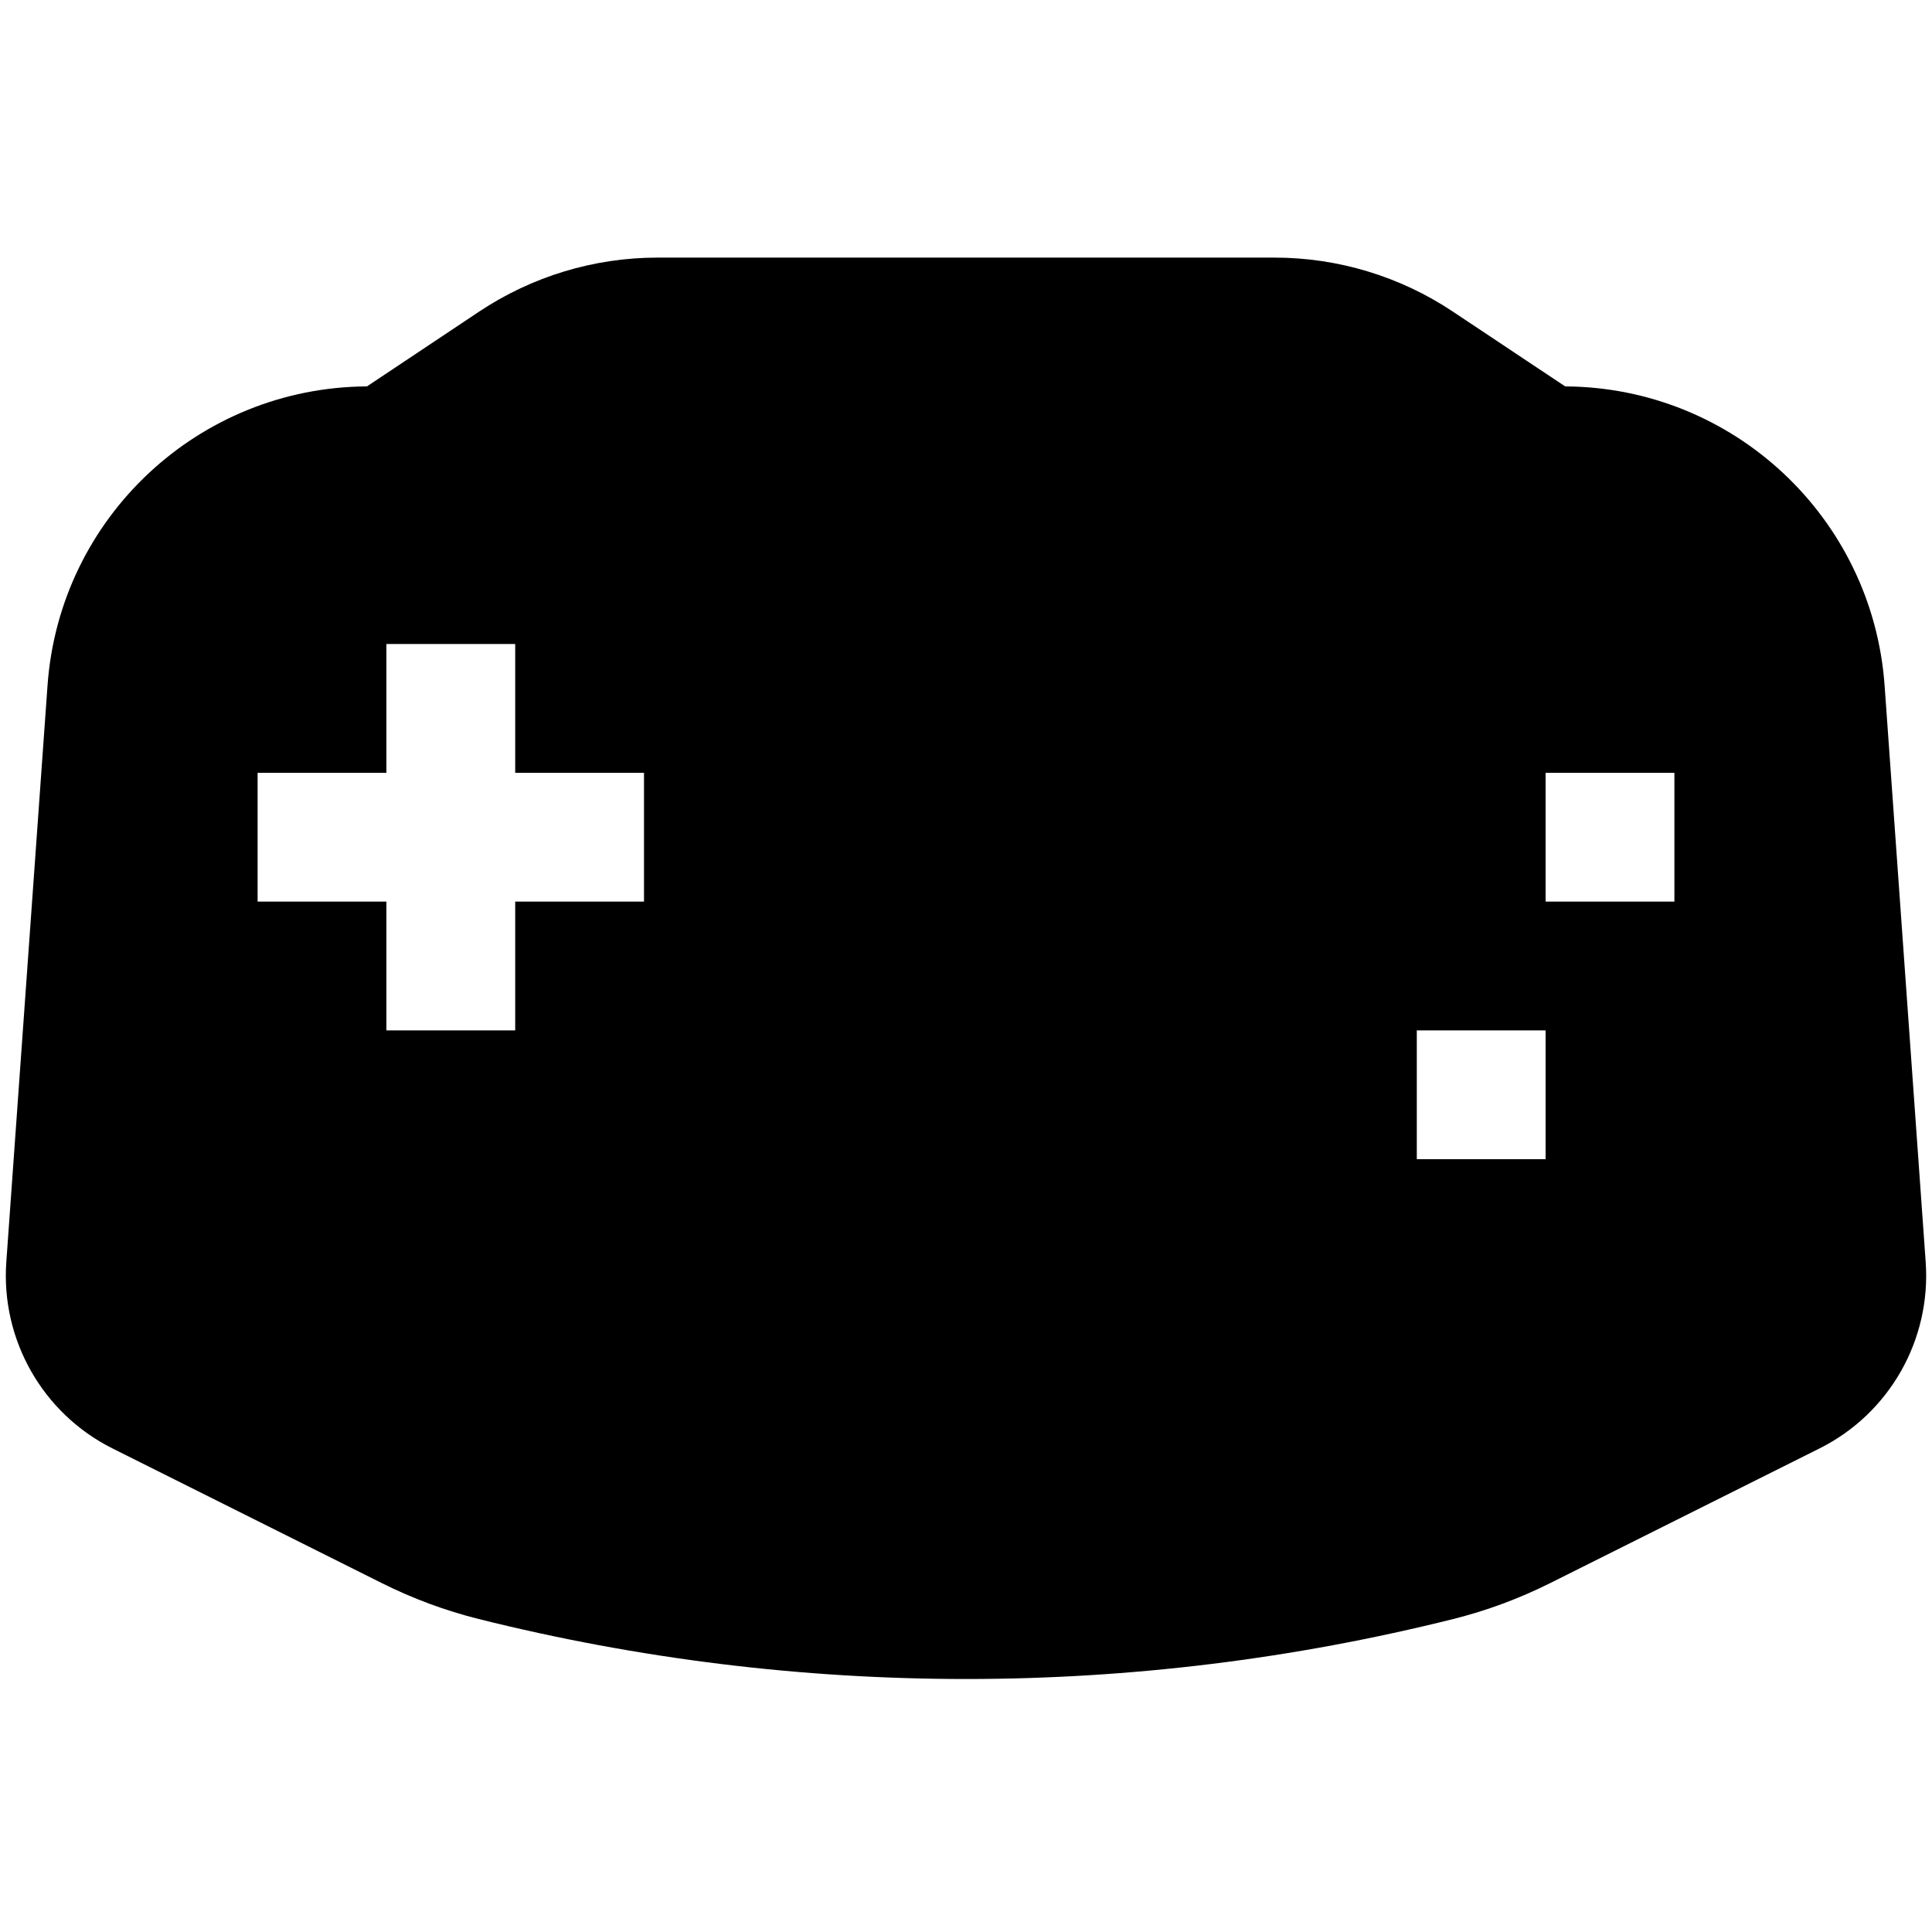
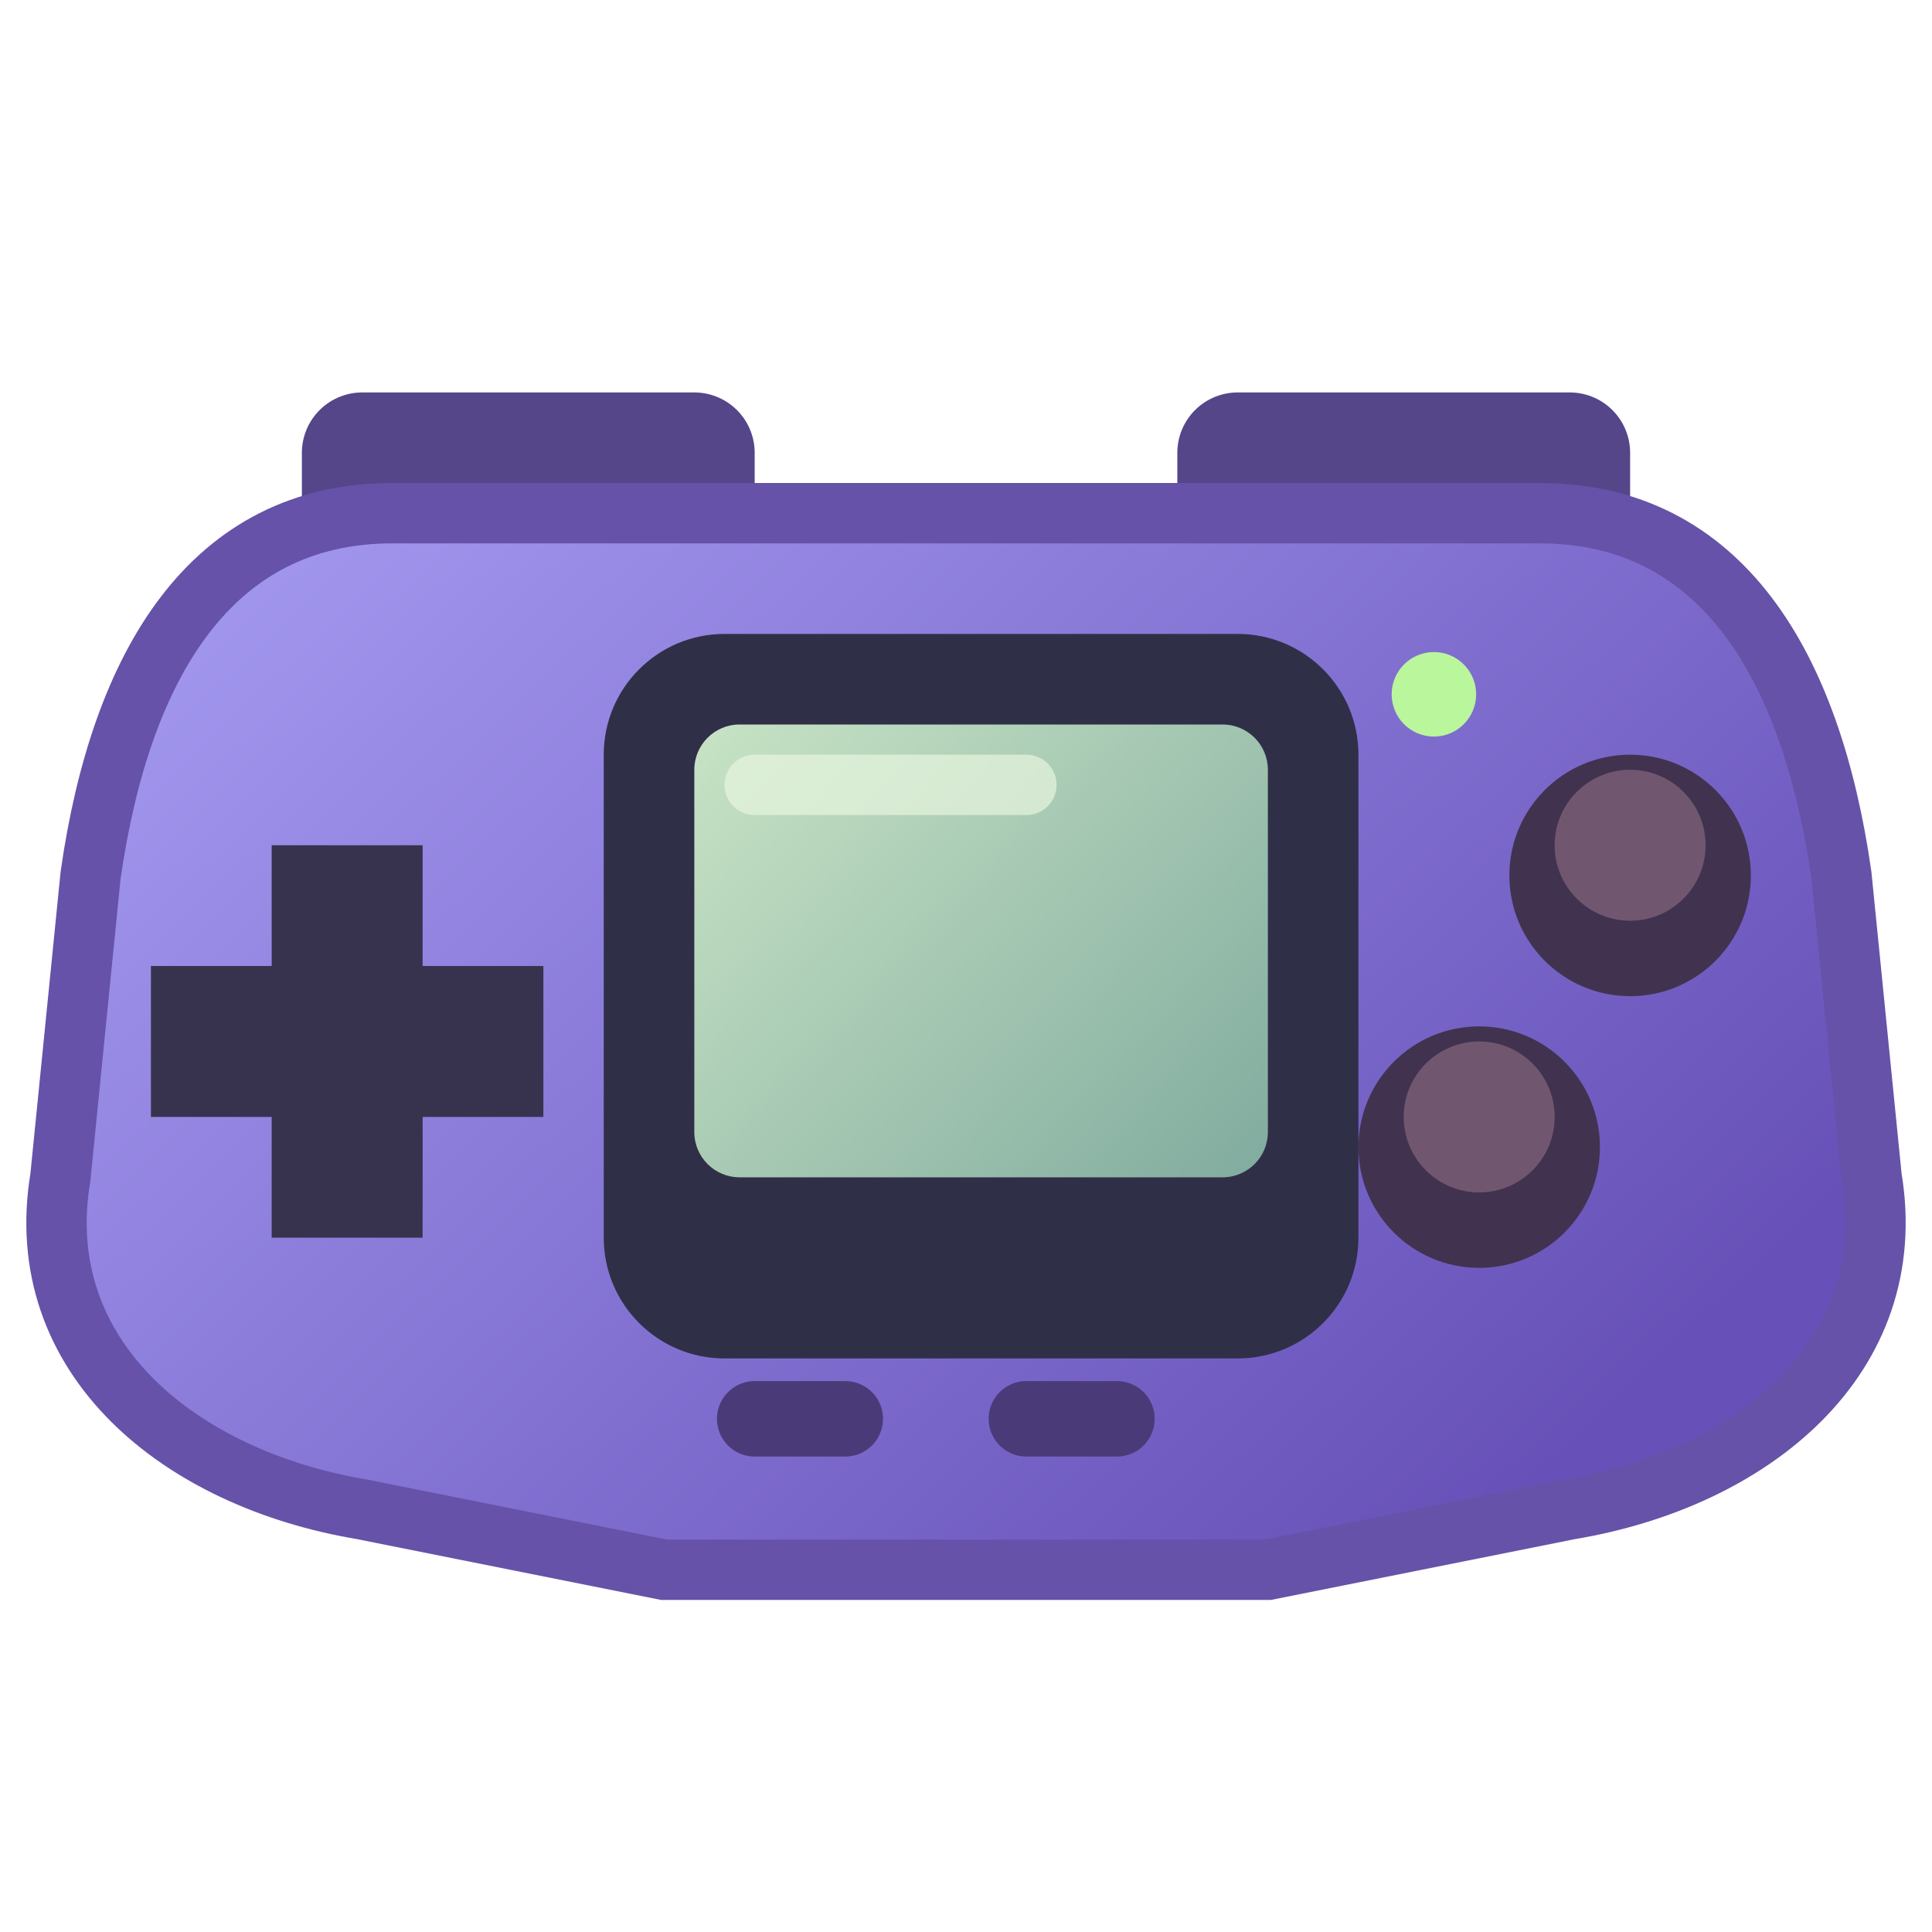
- <svg xmlns="http://www.w3.org/2000/svg" width="800px" height="800px" viewBox="0 0 15 15" fill="none">
-   <path fill-rule="evenodd" clip-rule="evenodd" d="M3.719 2.42C4.13 2.146 4.612 2 5.106 2H9.895C10.388 2 10.871 2.146 11.281 2.42L12.152 3C13.457 3.007 14.538 4.018 14.632 5.322L14.951 9.798C14.994 10.403 14.669 10.975 14.126 11.246L12.036 12.291C11.796 12.411 11.543 12.505 11.283 12.57C8.799 13.191 6.201 13.191 3.717 12.57C3.457 12.505 3.204 12.411 2.964 12.291L0.874 11.246C0.332 10.975 0.006 10.403 0.049 9.798L0.369 5.322C0.462 4.018 1.543 3.007 2.849 3L3.719 2.42ZM3 8V7H2V6H3V5H4V6H5V7H4V8H3ZM13 7H12V6H13V7ZM11 9H12V8H11V9Z" fill="#000000" />
+ <svg xmlns="http://www.w3.org/2000/svg" viewBox="0 0 64 64" fill="none">
+   <defs>
+     <linearGradient id="shell" x1="12" y1="14" x2="48" y2="52" gradientUnits="userSpaceOnUse">
+       <stop stop-color="#A297EF" />
+       <stop offset="1" stop-color="#6751B8" />
+     </linearGradient>
+     <linearGradient id="screen" x1="24" y1="23" x2="41" y2="39" gradientUnits="userSpaceOnUse">
+       <stop stop-color="#C8E3C5" />
+       <stop offset="1" stop-color="#83ADA0" />
+     </linearGradient>
+   </defs>
+   <path d="M12 18V15H23V18M41 18V15H52V18" stroke="#55468A" stroke-width="4" stroke-linejoin="round" />
+   <path d="M13 17H51C57 17 60 22 61 29L62 39C63 45 58 49 52 50L42 52H22L12 50C6 49 1 45 2 39L3 29C4 22 7 17 13 17Z" fill="url(#shell)" stroke="#6652A8" stroke-width="2" />
+   <rect x="20" y="21" width="25" height="24" rx="4" fill="#302F48" />
+   <rect x="23" y="24" width="19" height="15" rx="1.5" fill="url(#screen)" />
+   <path d="M25 26H34" stroke="#E7F5DE" stroke-width="2" stroke-linecap="round" opacity=".7" />
+   <path d="M9 28H14V32H18V37H14V41H9V37H5V32H9V28Z" fill="#37334E" />
+   <circle cx="54" cy="29" r="4" fill="#41334F" />
+   <circle cx="49" cy="38" r="4" fill="#41334F" />
+   <circle cx="54" cy="28" r="2.5" fill="#70576F" />
+   <circle cx="49" cy="37" r="2.5" fill="#70576F" />
+   <path d="M25 47H28M34 47H37" stroke="#4A3B78" stroke-width="2.5" stroke-linecap="round" />
+   <circle cx="47.5" cy="23" r="1.4" fill="#B9F69C" />
</svg>
